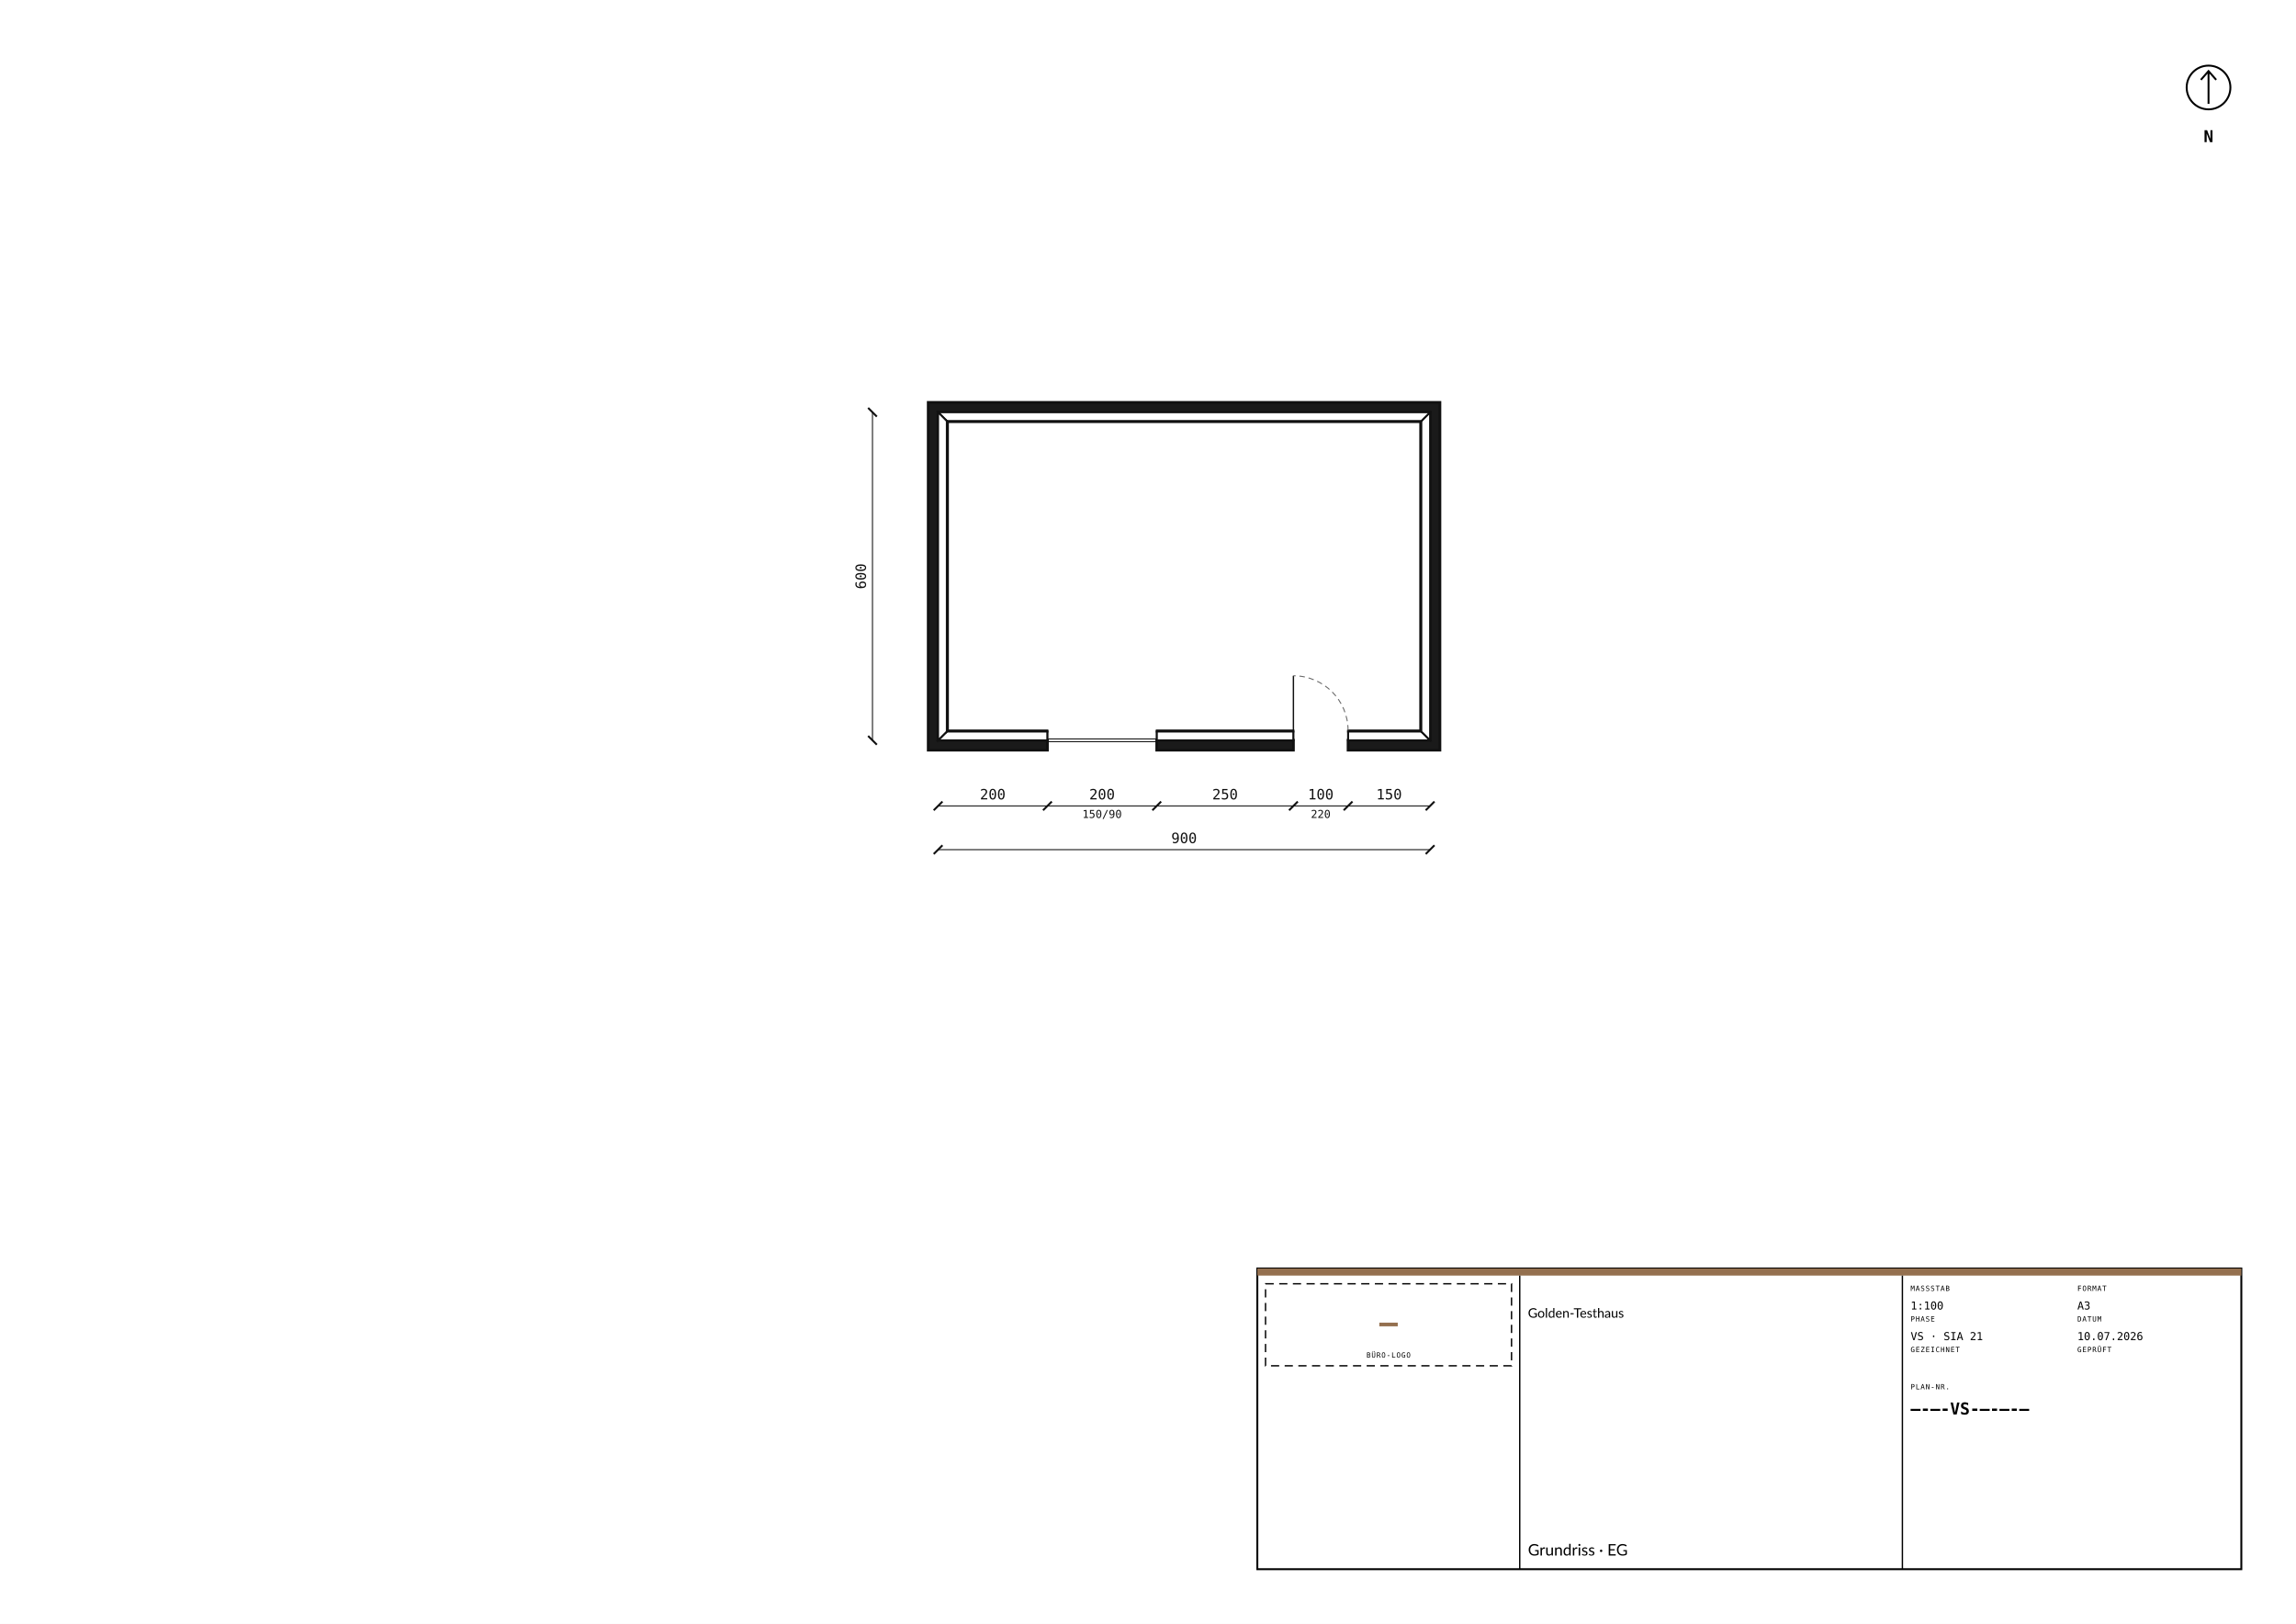
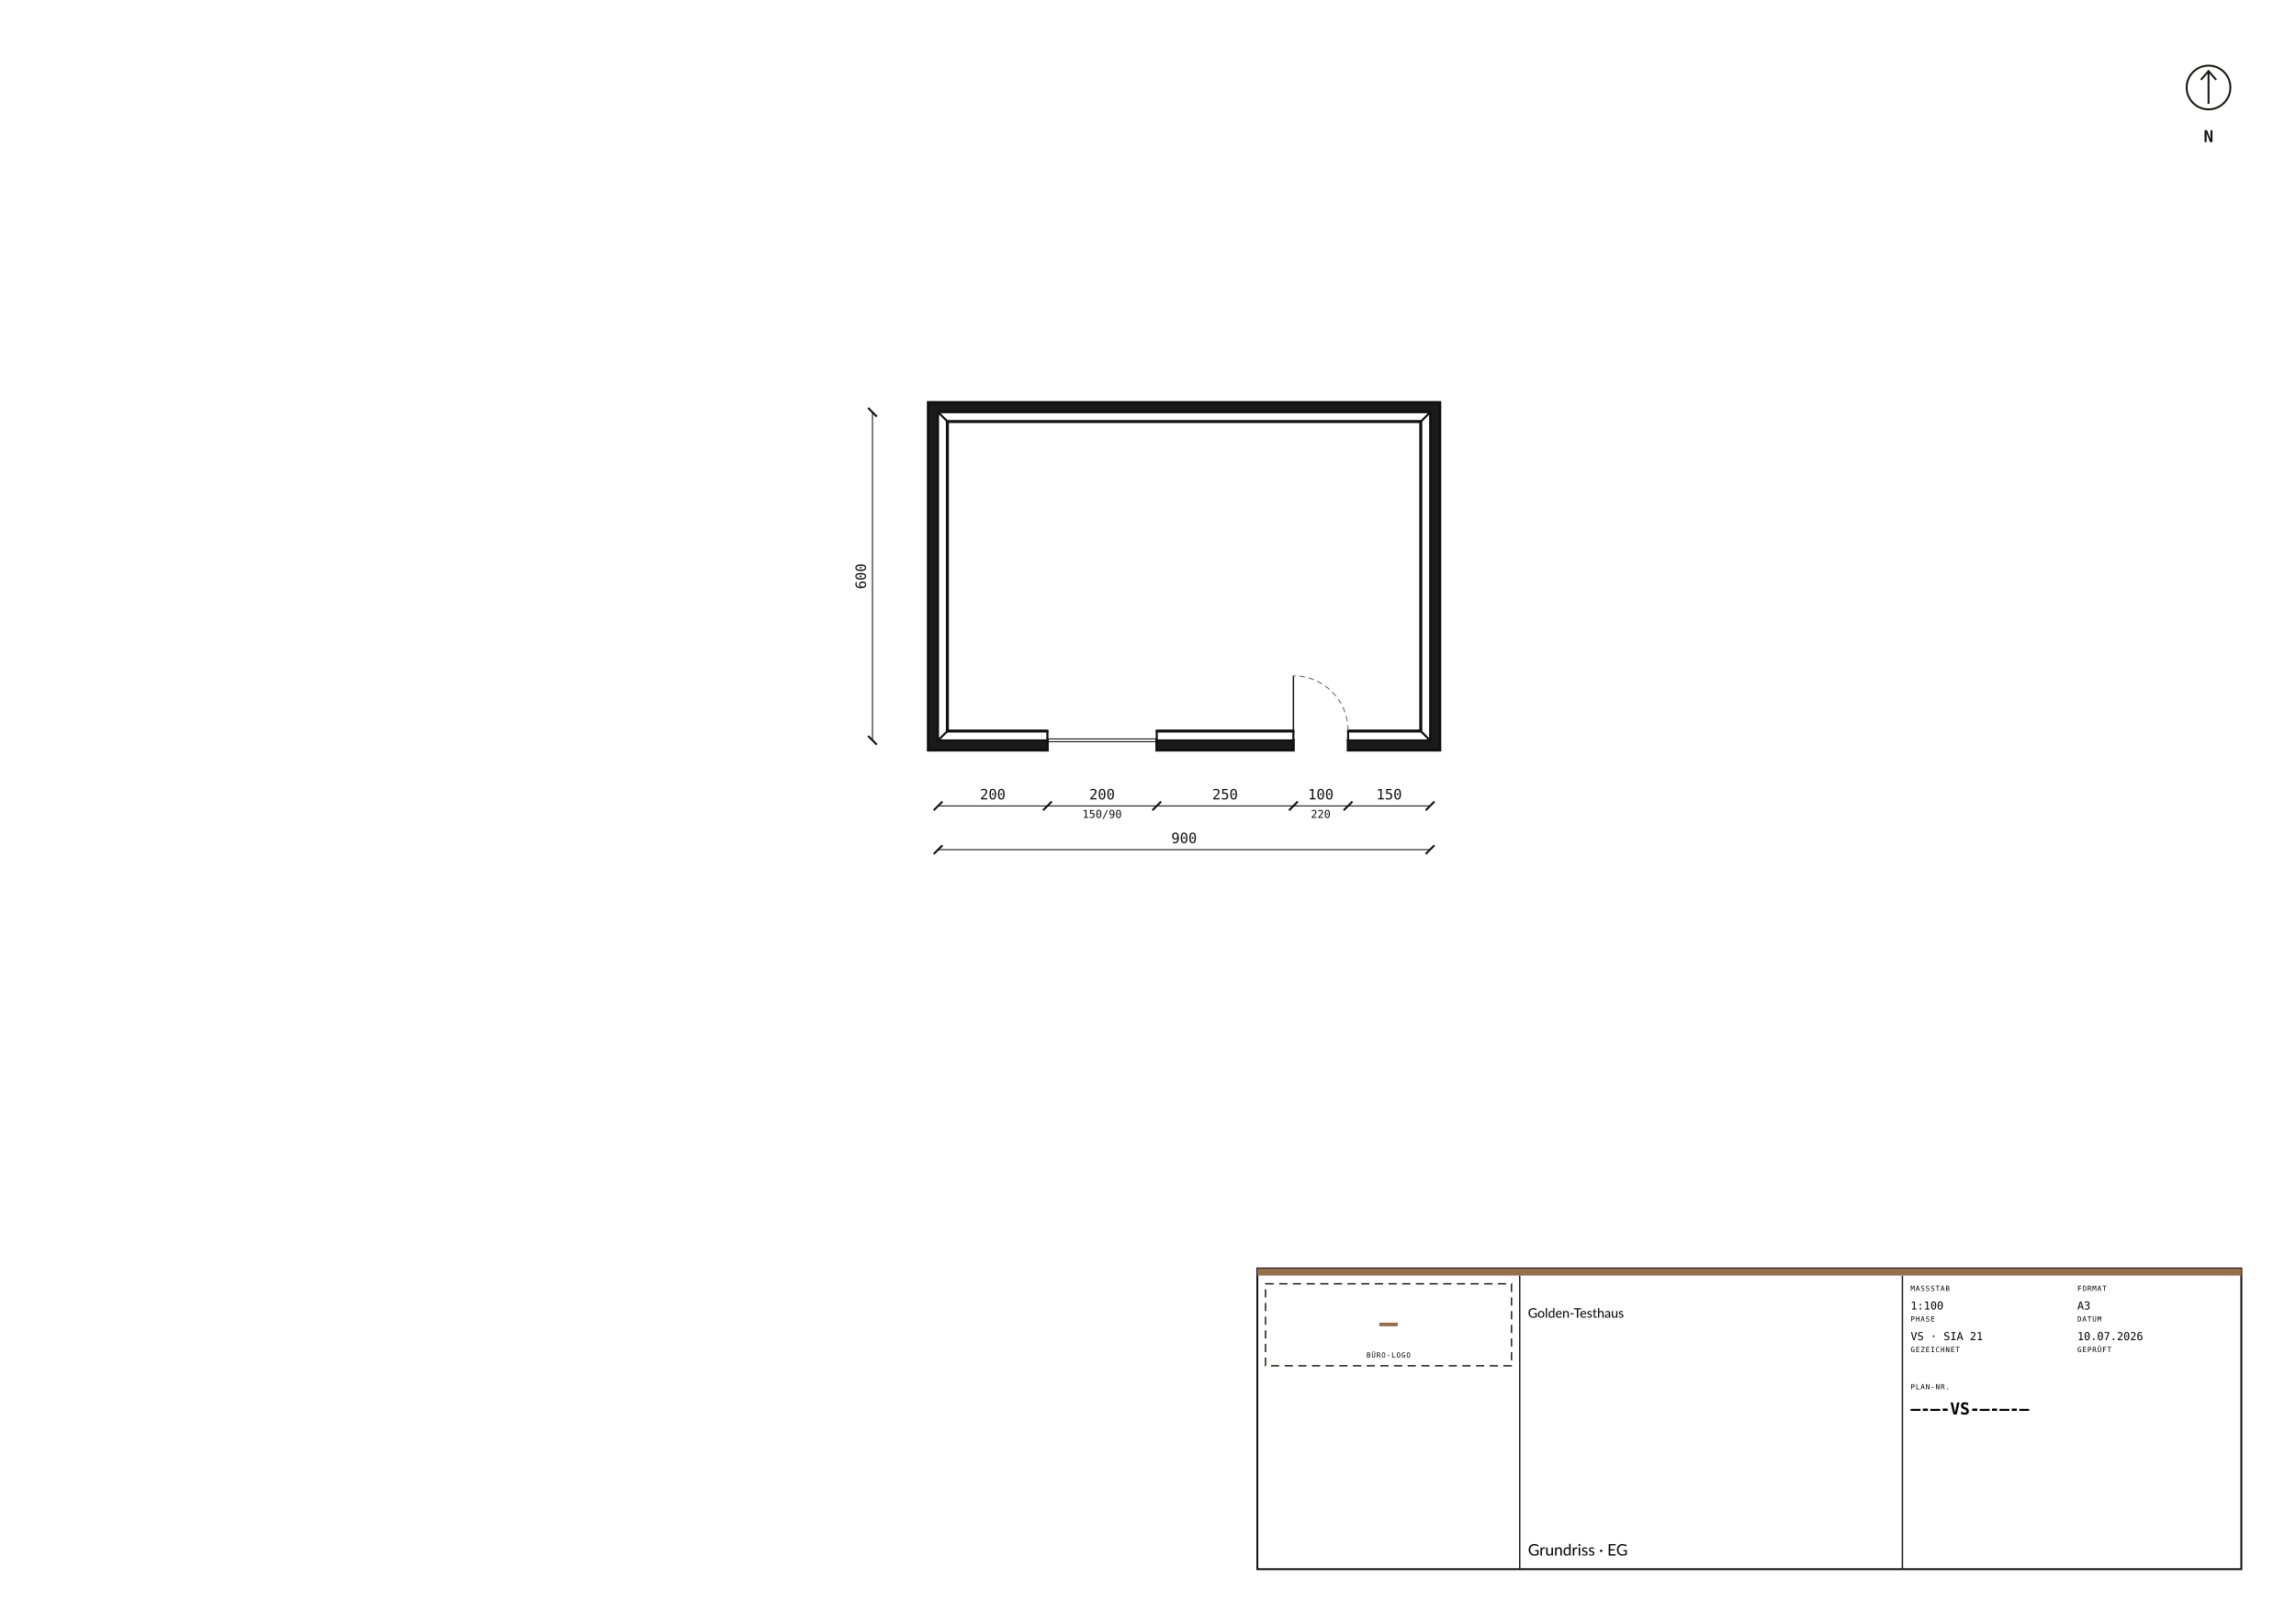
<svg xmlns="http://www.w3.org/2000/svg" width="420mm" height="297mm" viewBox="0 0 420 297" font-family="Helvetica, Arial, sans-serif">
  <rect width="420" height="297" fill="white" />
  <g transform="translate(171.60, 135.40) scale(0.01)">
    <path d="M 2000 0 L 0 0 L 0 -6000 L 9000 -6000 L 9000 0 L 7500 0 L 7500 180 L 9180 180 L 9180 -6180 L -180 -6180 L -180 180 L 2000 180 Z M 6500 0 L 4000 0 L 4000 180 L 6500 180 Z" fill-rule="evenodd" fill="#1a1a1a" stroke="#111" stroke-width="50" />
    <path d="M 8840 -160 L 8820 -180 L 7500 -180 L 7500 -160 Z M 6500 -160 L 6500 -180 L 4000 -180 L 4000 -160 Z M 2000 -160 L 2000 -180 L 180 -180 L 160 -160 Z" fill-rule="evenodd" fill="#c9c9c9" stroke="#111" stroke-width="35" />
    <path d="M 9000 0 L 8840 -160 L 7500 -160 L 7500 0 Z M 6500 0 L 6500 -160 L 4000 -160 L 4000 0 Z M 2000 0 L 2000 -160 L 160 -160 L 0 0 Z" fill-rule="evenodd" fill="#ffffff" stroke="#111" stroke-width="35" />
    <path d="M 8820 -180 L 8820 -5820 L 8840 -5840 L 8840 -160 Z" fill-rule="evenodd" fill="#c9c9c9" stroke="#111" stroke-width="35" />
    <path d="M 8840 -160 L 8840 -5840 L 9000 -6000 L 9000 0 Z" fill-rule="evenodd" fill="#ffffff" stroke="#111" stroke-width="35" />
    <path d="M 8820 -5820 L 180 -5820 L 160 -5840 L 8840 -5840 Z" fill-rule="evenodd" fill="#c9c9c9" stroke="#111" stroke-width="35" />
    <path d="M 8840 -5840 L 160 -5840 L 0 -6000 L 9000 -6000 Z" fill-rule="evenodd" fill="#ffffff" stroke="#111" stroke-width="35" />
    <path d="M 180 -5820 L 180 -180 L 160 -160 L 160 -5840 Z" fill-rule="evenodd" fill="#c9c9c9" stroke="#111" stroke-width="35" />
    <path d="M 160 -5840 L 160 -160 L 0 0 L 0 -6000 Z" fill-rule="evenodd" fill="#ffffff" stroke="#111" stroke-width="35" />
    <line x1="2000" y1="-180" x2="2000" y2="180" stroke="#111" stroke-width="25" />
    <line x1="4000" y1="-180" x2="4000" y2="180" stroke="#111" stroke-width="25" />
    <line x1="2000" y1="25" x2="4000" y2="25" stroke="#111" stroke-width="18" />
    <line x1="2000" y1="-25" x2="4000" y2="-25" stroke="#111" stroke-width="18" />
    <line x1="6500" y1="-180" x2="6500" y2="180" stroke="#111" stroke-width="25" />
    <line x1="7500" y1="-180" x2="7500" y2="180" stroke="#111" stroke-width="25" />
    <line x1="6500" y1="-180" x2="6500" y2="-1180" stroke="#111" stroke-width="25" />
    <path d="M 7500 -180 A 1000 1000 0 0 0 6500 -1180" fill="none" stroke="#666" stroke-width="18" stroke-dasharray="100 70" />
    <g stroke="#111" fill="#111">
      <line x1="0" y1="1200" x2="9000" y2="1200" stroke-width="18" />
      <line x1="-80" y1="1280" x2="80" y2="1120" stroke-width="36" />
      <line x1="1920" y1="1280" x2="2080" y2="1120" stroke-width="36" />
      <line x1="3920" y1="1280" x2="4080" y2="1120" stroke-width="36" />
      <line x1="6420" y1="1280" x2="6580" y2="1120" stroke-width="36" />
      <line x1="7420" y1="1280" x2="7580" y2="1120" stroke-width="36" />
      <line x1="8920" y1="1280" x2="9080" y2="1120" stroke-width="36" />
      <text x="1000" y="1080" text-anchor="middle" font-size="260" font-family="'IBM Plex Mono', ui-monospace, monospace" stroke="none">200</text>
      <text x="3000" y="1080" text-anchor="middle" font-size="260" font-family="'IBM Plex Mono', ui-monospace, monospace" stroke="none">200</text>
      <text x="3000" y="1420" text-anchor="middle" font-size="200" font-family="'IBM Plex Mono', ui-monospace, monospace" stroke="none">150/90</text>
      <text x="5250" y="1080" text-anchor="middle" font-size="260" font-family="'IBM Plex Mono', ui-monospace, monospace" stroke="none">250</text>
      <text x="7000" y="1080" text-anchor="middle" font-size="260" font-family="'IBM Plex Mono', ui-monospace, monospace" stroke="none">100</text>
      <text x="7000" y="1420" text-anchor="middle" font-size="200" font-family="'IBM Plex Mono', ui-monospace, monospace" stroke="none">220</text>
      <text x="8250" y="1080" text-anchor="middle" font-size="260" font-family="'IBM Plex Mono', ui-monospace, monospace" stroke="none">150</text>
    </g>
    <g stroke="#111" fill="#111">
      <line x1="0" y1="2000" x2="9000" y2="2000" stroke-width="18" />
      <line x1="-80" y1="2080" x2="80" y2="1920" stroke-width="36" />
      <line x1="8920" y1="2080" x2="9080" y2="1920" stroke-width="36" />
      <text x="4500" y="1880" text-anchor="middle" font-size="260" font-family="'IBM Plex Mono', ui-monospace, monospace" stroke="none">900</text>
    </g>
    <g stroke="#111" fill="#111">
      <line x1="-1200" y1="0" x2="-1200" y2="-6000" stroke-width="18" />
      <line x1="-1280" y1="-80" x2="-1120" y2="80" stroke-width="36" />
      <line x1="-1280" y1="-6080" x2="-1120" y2="-5920" stroke-width="36" />
      <text x="-1320" y="-3000" text-anchor="middle" font-size="260" font-family="'IBM Plex Mono', ui-monospace, monospace" stroke="none" transform="rotate(-90 -1320 -3000)">600</text>
    </g>
  </g>
-   <g data-teil="nordpfeil" stroke="black" fill="none" stroke-width="0.35">
+   <g data-teil="nordpfeil" stroke="#1A1815" fill="none" stroke-width="0.35">
    <circle cx="404.00" cy="16.00" r="4" />
    <path d="M 404.00 19.00 L 404.00 13.00 M 402.60 14.60 L 404.00 13.00 L 405.40 14.60" />
-     <text x="404.00" y="26.00" text-anchor="middle" font-family="'IBM Plex Mono', ui-monospace, monospace" font-size="3" font-feature-settings="'tnum'" font-weight="bold" stroke="none" fill="black">N</text>
+     <text x="404.00" y="26.00" text-anchor="middle" font-family="'IBM Plex Mono', ui-monospace, monospace" font-size="3" font-feature-settings="'tnum'" font-weight="bold" stroke="none" fill="#1A1815">N</text>
  </g>
  <g data-teil="plankopf">
-     <rect x="230" y="232" width="180" height="55" fill="white" stroke="black" stroke-width="0.35" />
+     <rect x="230" y="232" width="180" height="55" fill="white" stroke="#1A1815" stroke-width="0.35" />
    <rect x="230" y="232" width="180" height="1.3" fill="#94704F" />
-     <line x1="278" y1="233.3" x2="278" y2="287" stroke="black" stroke-width="0.25" />
-     <line x1="348" y1="233.3" x2="348" y2="287" stroke="black" stroke-width="0.25" />
-     <rect x="231.5" y="234.8" width="45" height="15" fill="none" stroke="black" stroke-width="0.25" stroke-dasharray="1.5 1" />
+     <line x1="278" y1="233.3" x2="278" y2="287" stroke="#1A1815" stroke-width="0.25" />
+     <line x1="348" y1="233.3" x2="348" y2="287" stroke="#1A1815" stroke-width="0.25" />
+     <rect x="231.5" y="234.8" width="45" height="15" fill="none" stroke="#1A1815" stroke-width="0.25" stroke-dasharray="1.5 1" />
    <text x="254.00" y="243.80" text-anchor="middle" font-family="'IBM Plex Mono', ui-monospace, monospace" font-size="5.6" font-feature-settings="'tnum'" font-weight="bold" fill="#94704F">—</text>
    <text x="254.00" y="248.30" text-anchor="middle" font-family="'IBM Plex Mono', ui-monospace, monospace" font-size="1.3" font-feature-settings="'tnum'" letter-spacing="0.1em">BÜRO-LOGO</text>
    <text x="279.50" y="241.00" text-anchor="start" font-family="'Lato', Helvetica, Arial, sans-serif" font-size="2.4">Golden-Testhaus</text>
    <text x="279.50" y="284.50" text-anchor="start" font-family="'Lato', Helvetica, Arial, sans-serif" font-size="2.9">Grundriss · EG</text>
    <text x="349.50" y="236.10" text-anchor="start" font-family="'IBM Plex Mono', ui-monospace, monospace" font-size="1.3" font-feature-settings="'tnum'" letter-spacing="0.1em">MASSSTAB</text>
    <text x="349.50" y="239.50" text-anchor="start" font-family="'IBM Plex Mono', ui-monospace, monospace" font-size="2" font-feature-settings="'tnum'">1:100</text>
    <text x="380.00" y="236.10" text-anchor="start" font-family="'IBM Plex Mono', ui-monospace, monospace" font-size="1.3" font-feature-settings="'tnum'" letter-spacing="0.1em">FORMAT</text>
    <text x="380.00" y="239.50" text-anchor="start" font-family="'IBM Plex Mono', ui-monospace, monospace" font-size="2" font-feature-settings="'tnum'">A3</text>
    <text x="349.50" y="241.70" text-anchor="start" font-family="'IBM Plex Mono', ui-monospace, monospace" font-size="1.3" font-feature-settings="'tnum'" letter-spacing="0.1em">PHASE</text>
    <text x="349.50" y="245.10" text-anchor="start" font-family="'IBM Plex Mono', ui-monospace, monospace" font-size="2" font-feature-settings="'tnum'">VS · SIA 21</text>
    <text x="380.00" y="241.70" text-anchor="start" font-family="'IBM Plex Mono', ui-monospace, monospace" font-size="1.3" font-feature-settings="'tnum'" letter-spacing="0.1em">DATUM</text>
    <text x="380.00" y="245.10" text-anchor="start" font-family="'IBM Plex Mono', ui-monospace, monospace" font-size="2" font-feature-settings="'tnum'">10.07.2026</text>
    <text x="349.50" y="247.30" text-anchor="start" font-family="'IBM Plex Mono', ui-monospace, monospace" font-size="1.3" font-feature-settings="'tnum'" letter-spacing="0.1em">GEZEICHNET</text>
    <text x="380.00" y="247.30" text-anchor="start" font-family="'IBM Plex Mono', ui-monospace, monospace" font-size="1.3" font-feature-settings="'tnum'" letter-spacing="0.1em">GEPRÜFT</text>
    <text x="349.50" y="254.10" text-anchor="start" font-family="'IBM Plex Mono', ui-monospace, monospace" font-size="1.3" font-feature-settings="'tnum'" letter-spacing="0.1em">PLAN-NR.</text>
    <text x="349.50" y="258.70" text-anchor="start" font-family="'IBM Plex Mono', ui-monospace, monospace" font-size="3" font-feature-settings="'tnum'" font-weight="bold">—-—-VS-—-—-—</text>
  </g>
</svg>
